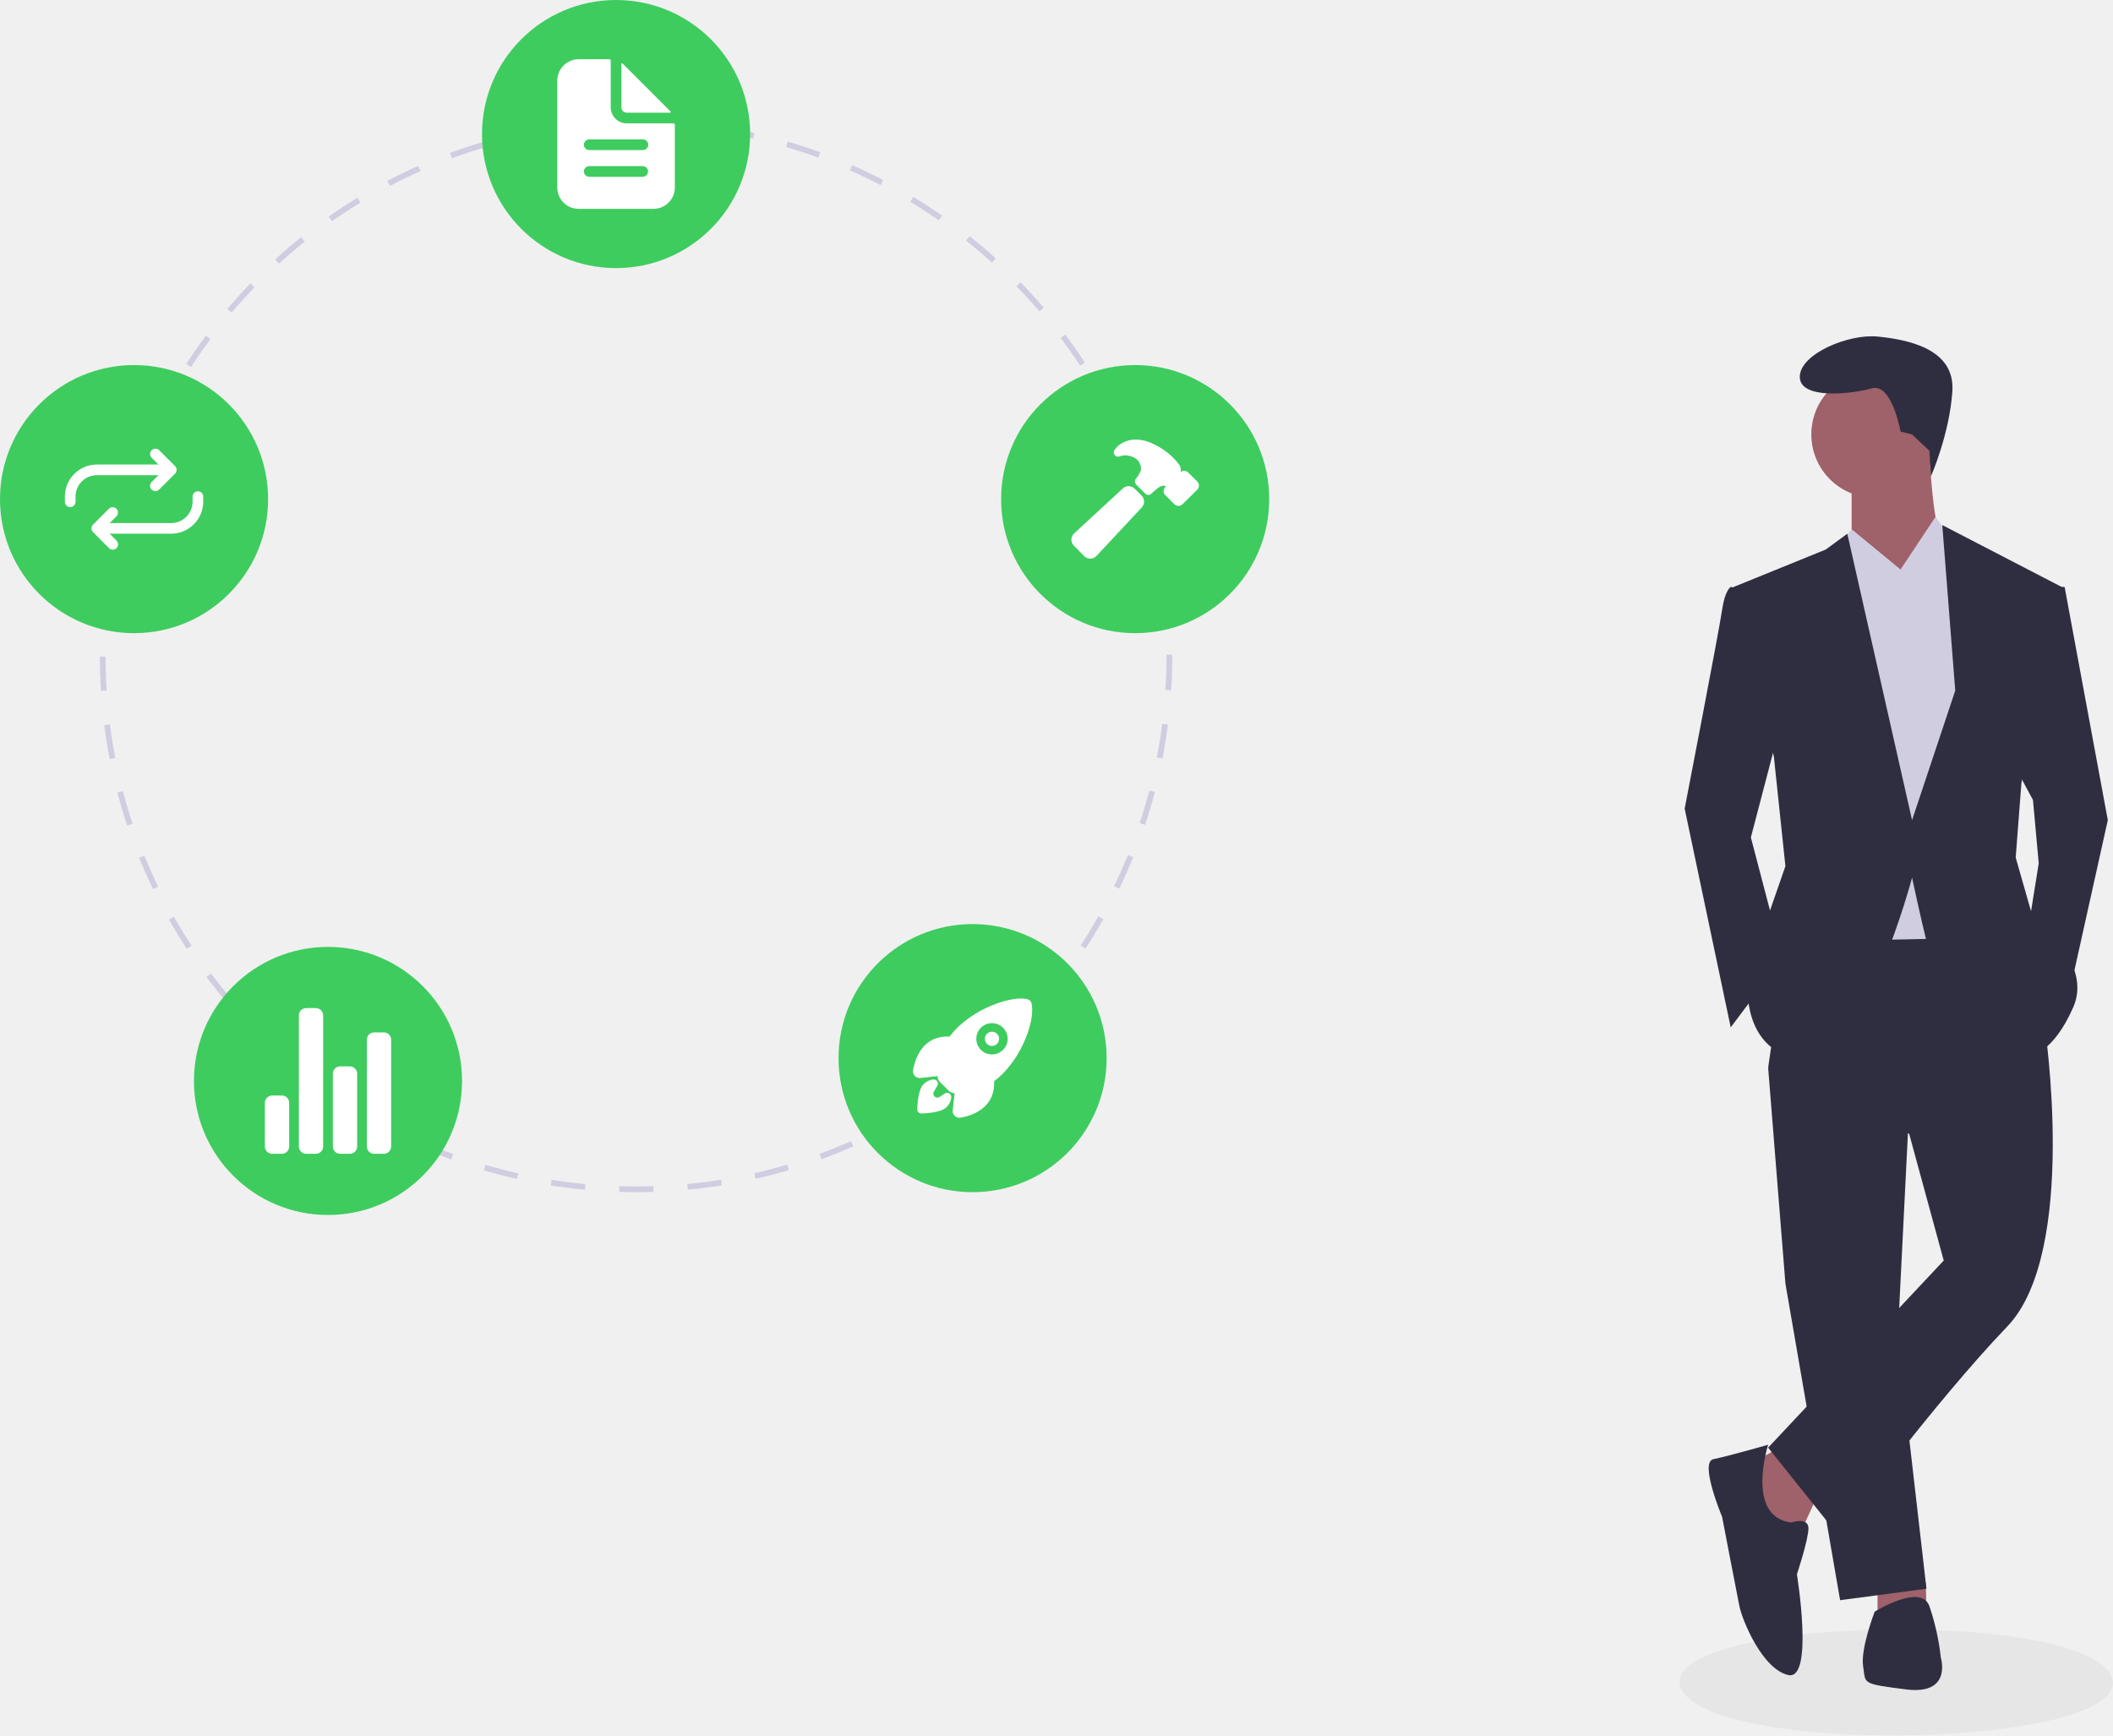
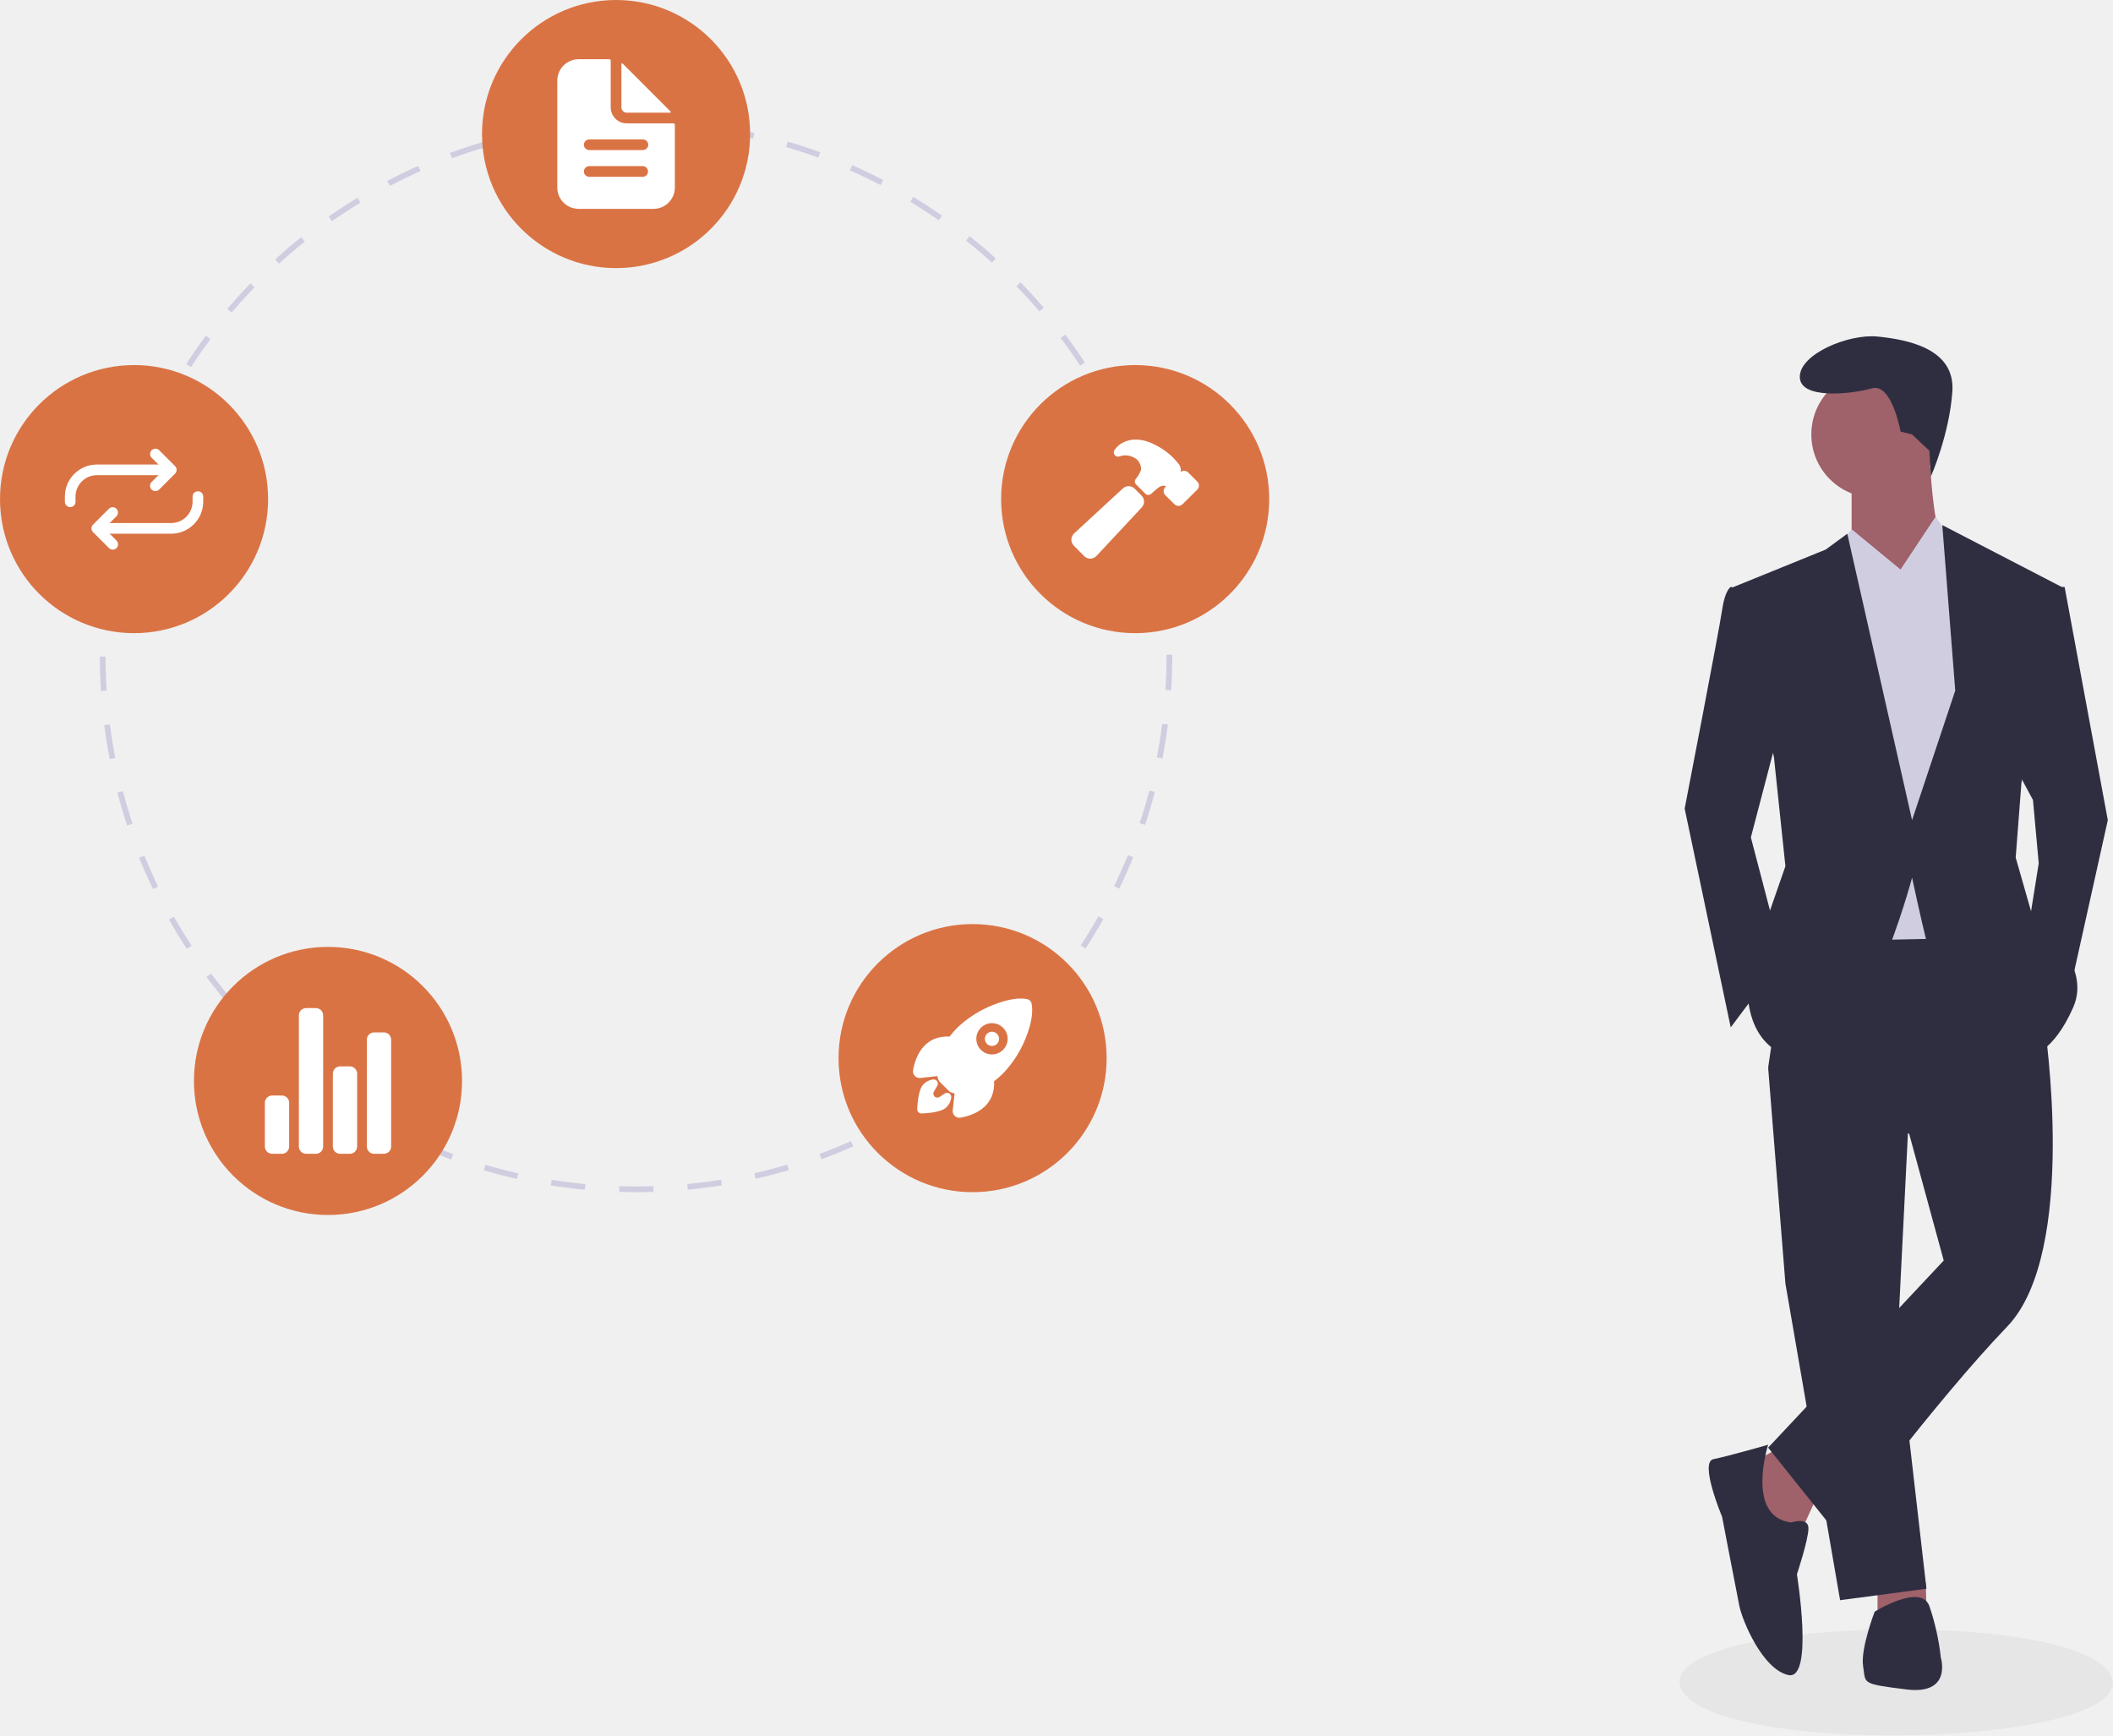
<svg xmlns="http://www.w3.org/2000/svg" data-name="Layer 1" width="740.84" height="608.466" viewBox="0 0 740.84 608.466">
  <path d="M970.42,735.63c.226,23.706-149.154,25.878-152.0.002C818.194,711.928,967.574,709.755,970.42,735.63Z" transform="translate(-229.5799 -145.7671)" fill="#e6e6e6" />
  <polygon points="623.966 507.569 612.864 513.624 619.929 536.837 631.03 537.846 637.086 524.726 623.966 507.569" fill="#9f616a" />
  <polygon points="658.28 553.994 658.28 565.095 675.437 564.086 675.198 554.943 658.28 553.994" fill="#9f616a" />
  <polygon points="619.929 374.348 625.984 450.042 645.16 561.058 675.437 557.021 665.345 469.217 669.382 388.478 619.929 374.348" fill="#2f2e41" />
  <path d="M930.248,463.598l-72.666,1.009-8.074,55.508,49.453,23.213,12.111,44.407L849.509,653.336l24.222,30.277s34.314-46.425,59.545-72.666,13.12-105.971,13.12-105.971Z" transform="translate(-229.5799 -145.7671)" fill="#2f2e41" />
  <circle cx="657.271" cy="152.315" r="22.203" fill="#9f616a" />
  <path d="M878.777,313.221V335.424l15.139,24.222s23.213-17.157,18.166-21.194-6.055-35.324-6.055-35.324Z" transform="translate(-229.5799 -145.7671)" fill="#9f616a" />
  <polygon points="649.197 185.62 634.058 203.786 640.114 329.941 687.548 328.932 695.622 218.925 685.53 190.666 678.607 181.247 666.354 199.749 649.197 185.62" fill="#d0cde1" />
  <path d="M854.555,396.988l-11.102,42.388,11.102,42.388-18.166,24.222-16.148-76.703s12.111-62.573,13.12-69.638,3.028-8.074,3.028-8.074l8.074,1.009Z" transform="translate(-229.5799 -145.7671)" fill="#2f2e41" />
  <polygon points="705.714 267.368 712.779 280.489 714.798 302.692 710.761 327.923 724.89 351.136 739.019 287.553 723.881 205.804 717.825 205.804 705.714 267.368" fill="#2f2e41" />
  <path d="M849.509,652.327s-14.129,4.037-19.176,5.046,3.028,20.185,3.028,20.185,5.046,26.24,6.055,31.287,8.074,22.203,17.157,24.222,3.028-35.324,3.028-35.324,4.037-12.111,4.037-16.148-6.055-2.018-6.055-2.018C841.435,677.558,849.509,652.327,849.509,652.327Z" transform="translate(-229.5799 -145.7671)" fill="#2f2e41" />
  <path d="M882.814,730.039c1.009,6.055-1.009,6.055,15.139,8.074s12.111-11.102,12.111-11.102a84.8,84.8,0,0,0-4.037-18.166c-3.028-8.074-19.176,2.018-19.176,2.018S881.805,723.983,882.814,730.039Z" transform="translate(-229.5799 -145.7671)" fill="#2f2e41" />
  <path d="M906.053,303.833l.526,8.976s6.512-14.727,7.522-29.865S897.952,264.777,887.86,263.768s-27.25,6.055-27.25,14.129,18.166,6.055,25.231,4.037,10.092,15.139,10.092,15.139l4.037,1.009Z" transform="translate(-229.5799 -145.7671)" fill="#2f2e41" />
  <polygon points="643.24 192.767 649.197 185.62 666.354 199.749 649.197 211.86 643.24 192.767" fill="#d0cde1" />
  <polygon points="685.53 190.666 678.465 181.583 666.354 199.749 681.493 210.851 685.53 190.666" fill="#d0cde1" />
  <path d="M851.527,411.117l4.037,38.351-8.074,23.213L842.444,494.885s0,21.194,20.185,22.203,37.342-63.582,37.342-63.582,3.028,14.129,5.046,22.203,36.333,40.37,36.333,40.37,8.074-1.009,15.139-17.157-14.129-31.287-14.129-31.287l-6.056-21.194,2.018-26.24L952.452,351.572,910.568,329.873l4.542,58.032-15.139,45.416-22.708-100.42-7.569,5.551L837.398,351.572Z" transform="translate(-229.5799 -145.7671)" fill="#2f2e41" />
  <path d="M452.664,563.767c-1.996-.016-4.014-.029-5.997-.091l.062-1.999c1.962.061,3.968.088,5.936.09,1.976,0,3.99-.032,5.987-.097l.064,1.998C456.697,563.734,454.661,563.767,452.664,563.767Zm-18.019-.845c-3.981-.377-8.002-.888-11.951-1.518l.315-1.975c3.906.623,7.884,1.129,11.824,1.502Zm36.092-.021-.19-1.99c3.938-.377,7.916-.888,11.822-1.517l.318,1.975C478.739,562.004,474.718,562.52,470.738,562.901Zm-59.873-3.778c-3.898-.884-7.821-1.907-11.658-3.041l.567-1.918c3.796,1.122,7.676,2.134,11.533,3.008Zm83.648-.05-.444-1.949c3.866-.882,7.745-1.898,11.53-3.022l.569,1.918C502.343,557.155,498.421,558.182,494.514,559.073Zm-106.745-6.776c-3.762-1.382-7.525-2.903-11.187-4.523l.81-1.828c3.622,1.602,7.345,3.107,11.066,4.475Zm129.833-.078-.691-1.877c3.699-1.362,7.409-2.867,11.028-4.473l.812,1.828C525.091,549.32,521.34,550.841,517.601,552.218Zm-151.887-9.68c-3.54-1.848-7.075-3.84-10.506-5.92l1.037-1.711c3.395,2.06,6.892,4.029,10.395,5.857Zm173.873-.073-.926-1.772c3.494-1.827,6.983-3.797,10.369-5.854l1.039,1.709C546.646,538.627,543.12,540.618,539.587,542.465ZM345.105,530.039c-3.279-2.288-6.528-4.715-9.659-7.211l1.247-1.564c3.098,2.471,6.313,4.871,9.557,7.135Zm215.05-.071-1.146-1.639c3.243-2.267,6.454-4.667,9.544-7.135l1.248,1.562C566.678,525.251,563.432,527.676,560.155,529.967ZM326.268,515.014c-2.964-2.69-5.878-5.51-8.66-8.378l1.436-1.393c2.752,2.838,5.636,5.627,8.569,8.29Zm252.702-.069-1.346-1.48c2.926-2.657,5.807-5.448,8.563-8.293l1.436,1.391C584.838,509.438,581.926,512.258,578.97,514.945ZM309.501,497.726c-2.595-3.043-5.125-6.208-7.521-9.407l1.601-1.199c2.371,3.166,4.874,6.298,7.442,9.308Zm286.228-.083-1.521-1.297c2.567-3.013,5.071-6.148,7.441-9.318l1.602,1.197C600.854,491.429,598.324,494.598,595.728,497.643ZM295.075,478.452c-2.188-3.351-4.293-6.811-6.258-10.284l1.741-.984c1.943,3.437,4.027,6.86,6.192,10.175Zm315.083-.108-1.676-1.092c2.166-3.321,4.249-6.751,6.193-10.195l1.742.982C614.452,471.521,612.346,474.988,610.157,478.343Zm-326.926-20.838c-1.74-3.6-3.384-7.299-4.886-10.996l1.853-.752c1.486,3.656,3.113,7.316,4.834,10.877Zm338.772-.156L620.203,456.48c1.721-3.566,3.348-7.236,4.836-10.91l1.854.75C625.389,450.034,623.744,453.745,622.004,457.349Zm-347.834-22.142c-1.265-3.799-2.421-7.685-3.436-11.55l1.935-.508c1.003,3.823,2.147,7.668,3.398,11.425Zm356.889-.212-1.898-.629c1.244-3.753,2.384-7.599,3.385-11.43l1.936.506C633.469,427.316,632.317,431.203,631.059,434.996Zm-363.008-23.082c-.764-3.924-1.411-7.925-1.922-11.893l1.983-.256c.506,3.926,1.145,7.884,1.901,11.766Zm369.099-.22-1.963-.379c.75-3.881,1.386-7.841,1.887-11.77l1.984.254C638.552,403.77,637.909,407.772,637.15,411.694ZM264.973,388.031c-.256-3.986-.389-8.038-.393-12.043l2-.002c.004,3.963.135,7.972.389,11.916Zm375.228-.224-1.996-.127c.249-3.94.375-7.949.375-11.913l-.001-.438h2l.001.432C640.58,379.773,640.452,383.824,640.201,387.807ZM266.942,364.072l-1.996-.123c.248-3.994.627-8.029,1.128-11.994l1.984.25C267.562,356.128,267.187,360.121,266.942,364.072Zm371.236-.656c-.26-3.953-.649-7.944-1.158-11.862l1.982-.258c.515,3.96.909,7.993,1.172,11.989ZM269.931,340.435l-1.964-.378c.754-3.925,1.648-7.879,2.655-11.751l1.936.503C271.561,332.64,270.678,336.551,269.931,340.435Zm365.171-.645c-.762-3.886-1.66-7.794-2.668-11.617l1.934-.51c1.02,3.864,1.927,7.814,2.697,11.742ZM275.93,317.377l-1.899-.627c1.255-3.8,2.653-7.612,4.154-11.331l1.855.749C278.554,309.846,277.171,313.617,275.93,317.377Zm353.095-.624c-1.256-3.754-2.649-7.514-4.143-11.177l1.852-.755c1.51,3.702,2.919,7.503,4.188,11.297ZM284.863,295.25l-1.803-.867c1.735-3.606,3.611-7.205,5.575-10.695l1.743.981C288.435,288.122,286.579,291.682,284.863,295.25Zm335.172-.545c-1.723-3.551-3.585-7.098-5.538-10.542l1.74-.986c1.974,3.48,3.856,7.066,5.597,10.656ZM296.56,274.465l-1.677-1.091c2.181-3.353,4.501-6.68,6.895-9.89l1.604,1.195C301.014,267.856,298.718,271.148,296.56,274.465Zm311.732-.471c-2.164-3.305-4.466-6.587-6.843-9.754l1.6-1.2c2.402,3.201,4.729,6.518,6.917,9.858ZM310.812,255.354l-1.523-1.295c2.59-3.047,5.313-6.051,8.094-8.928l1.438,1.39C316.07,249.367,313.376,252.339,310.812,255.354Zm283.185-.412c-2.571-3.006-5.274-5.97-8.032-8.808l1.434-1.394c2.788,2.868,5.52,5.863,8.118,8.901Zm-266.623-16.725-1.347-1.479c2.959-2.696,6.042-5.328,9.16-7.823l1.25,1.562C333.352,232.945,330.303,235.549,327.374,238.216Zm250.011-.363c-2.933-2.655-5.99-5.251-9.09-7.717l1.246-1.565c3.132,2.493,6.223,5.117,9.186,7.8ZM345.973,223.33l-1.147-1.638c3.272-2.293,6.663-4.511,10.078-6.591l1.041,1.708C352.566,218.868,349.211,221.062,345.973,223.33Zm212.758-.318c-3.256-2.266-6.621-4.453-10.003-6.499l1.035-1.711c3.418,2.068,6.82,4.278,10.11,6.568ZM366.307,210.942l-.929-1.771c3.536-1.854,7.18-3.619,10.831-5.245l.813,1.827C373.41,207.361,369.805,209.107,366.307,210.942Zm172.02-.274c-3.512-1.828-7.131-3.566-10.758-5.166l.808-1.83c3.665,1.617,7.324,3.374,10.874,5.221Zm-150.281-9.401-.694-1.876c3.75-1.387,7.595-2.67,11.429-3.813l.571,1.917C395.559,198.625,391.755,199.895,388.046,201.267Zm128.452-.227c-3.717-1.36-7.526-2.616-11.32-3.732l.564-1.919c3.835,1.128,7.685,2.398,11.443,3.773ZM410.878,194.46l-.446-1.949c3.891-.892,7.869-1.668,11.824-2.311l.32,1.975C418.663,192.81,414.727,193.578,410.878,194.46Zm82.763-.145c-3.856-.869-7.795-1.624-11.706-2.244l.313-1.976c3.953.627,7.934,1.39,11.832,2.269Zm-59.245-3.67-.193-1.99c3.971-.385,8.015-.648,12.021-.782l.066,1.999C442.326,190.003,438.325,190.263,434.396,190.644Zm35.713-.062c-3.935-.368-7.938-.614-11.896-.731l.06-1.999c4.0.119,8.046.368,12.022.739Z" transform="translate(-229.5799 -145.7671)" fill="#d0cde1" />
-   <circle cx="216" cy="47" r="47" fill="#3ecc5f" />
-   <circle cx="398" cy="175" r="47" fill="#3ecc5f" />
-   <circle cx="341" cy="371" r="47" fill="#3ecc5f" />
-   <circle cx="115" cy="379" r="47" fill="#3ecc5f" />
-   <circle cx="47" cy="175" r="47" fill="#3ecc5f" />
+   <circle cx="216" cy="47" r="47" fill="#da7344" />
+   <circle cx="398" cy="175" r="47" fill="#da7344" />
+   <circle cx="341" cy="371" r="47" fill="#da7344" />
+   <circle cx="115" cy="379" r="47" fill="#da7344" />
+   <circle cx="47" cy="175" r="47" fill="#da7344" />
  <path d="M465.721,189.02H449.327a5.621,5.621,0,0,1-5.621-5.621V167.005a.468.468,0,0,0-.468-.468H432.465a7.494,7.494,0,0,0-7.494,7.494v37.472a7.494,7.494,0,0,0,7.494,7.494H458.695a7.494,7.494,0,0,0,7.494-7.494V189.488A.468.468,0,0,0,465.721,189.02ZM454.948,207.756H436.212a1.874,1.874,0,1,1,0-3.747H454.948a1.874,1.874,0,0,1,0,3.747Zm0-9.368H436.212a1.874,1.874,0,1,1,0-3.747H454.948a1.874,1.874,0,1,1,0,3.747Z" transform="translate(-229.5799 -145.7671)" fill="#fff" />
  <path d="M464.693,184.874l-16.84-16.84a.234.234,0,0,0-.399.165v15.201a1.874,1.874,0,0,0,1.874,1.874h15.201a.234.234,0,0,0,.165-.399Z" transform="translate(-229.5799 -145.7671)" fill="#fff" />
  <path d="M577.378,507.508a2.491,2.491,0,1,0,1.762.729A2.491,2.491,0,0,0,577.378,507.508Z" transform="translate(-229.5799 -145.7671)" fill="#fff" />
  <path d="M591.245,497.548v-.008a1.904,1.904,0,0,0-1.412-1.428c-2.781-.678-7.156.045-12.004,1.986a38.607,38.607,0,0,0-12.559,7.953,29.929,29.929,0,0,0-2.758,3.157,12.232,12.232,0,0,0-5.466.878c-5.388,2.371-6.927,8.44-7.337,10.932a2.333,2.333,0,0,0,2.537,2.706h.012l6.003-.655c.007.077.016.147.022.211a3.207,3.207,0,0,0,.924,1.934l2.929,2.931a3.198,3.198,0,0,0,1.933.925l.201.021-.653,5.995v.012a2.333,2.333,0,0,0,2.081,2.561q.108.011.216.012a2.357,2.357,0,0,0,.387-.032c2.506-.403,8.572-1.923,10.937-7.341a12.342,12.342,0,0,0,.882-5.444,29.378,29.378,0,0,0,3.168-2.758,38.329,38.329,0,0,0,7.961-12.461C591.179,504.843,591.906,500.435,591.245,497.548Zm-9.991,16.32a5.485,5.485,0,1,1-.004-7.756l.004.004a5.441,5.441,0,0,1,.058,7.694Z" transform="translate(-229.5799 -145.7671)" fill="#fff" />
  <path d="M561.8,528.94a1.493,1.493,0,0,0-1.027.249c-.596.408-1.195.811-1.8,1.204a1.392,1.392,0,0,1-1.96-1.866l1.134-1.96a1.493,1.493,0,0,0-1.415-2.325,5.716,5.716,0,0,0-3.325,1.629c-.342.343-1.38,1.382-1.939,5.344a33.401,33.401,0,0,0-.3,3.432,1.493,1.493,0,0,0,1.454,1.531q.019.001.039 0h.037a33.585,33.585,0,0,0,3.434-.299c3.963-.56,5.003-1.6,5.345-1.941a5.645,5.645,0,0,0,1.623-3.335A1.493,1.493,0,0,0,561.8,528.94Z" transform="translate(-229.5799 -145.7671)" fill="#fff" />
  <path d="M328.405,550.307h-3.405a2.554,2.554,0,0,1-2.554-2.554V532.429a2.554,2.554,0,0,1,2.554-2.554h3.405a2.554,2.554,0,0,1,2.554,2.554V547.753A2.554,2.554,0,0,1,328.405,550.307Z" transform="translate(-229.5799 -145.7671)" fill="#fff" />
  <path d="M352.242,550.307h-3.405a2.554,2.554,0,0,1-2.554-2.554V522.213a2.554,2.554,0,0,1,2.554-2.554h3.405a2.554,2.554,0,0,1,2.554,2.554V547.753A2.554,2.554,0,0,1,352.242,550.307Z" transform="translate(-229.5799 -145.7671)" fill="#fff" />
  <path d="M364.16,550.307h-3.405a2.554,2.554,0,0,1-2.554-2.554V510.295a2.554,2.554,0,0,1,2.554-2.554h3.405a2.554,2.554,0,0,1,2.554,2.554V547.753A2.554,2.554,0,0,1,364.16,550.307Z" transform="translate(-229.5799 -145.7671)" fill="#fff" />
  <path d="M340.323,550.307H336.918a2.554,2.554,0,0,1-2.554-2.554V501.781a2.554,2.554,0,0,1,2.554-2.554h3.405a2.554,2.554,0,0,1,2.554,2.554V547.753A2.554,2.554,0,0,1,340.323,550.307Z" transform="translate(-229.5799 -145.7671)" fill="#fff" />
  <path d="M629.831,319.536l-2.433-2.434a2.982,2.982,0,0,0-4.206-.011l-16.915,15.61a3.159,3.159,0,0,0-1.058,2.149,2.992,2.992,0,0,0,.858,2.231l3.634,3.674.007.007a3.009,3.009,0,0,0,2.114.878h.11a3.129,3.129,0,0,0,2.159-1.041L629.821,323.761a2.982,2.982,0,0,0,.018-4.217Z" transform="translate(-229.5799 -145.7671)" fill="#fff" />
  <path d="M649.384,314.617l-.029-.029-3.193-3.161a2,2,0,0,0-1.424-.583,2.04,2.04,0,0,0-1.192.386c0-.04.006-.079.008-.114a3.406,3.406,0,0,0-.485-2.35,24.039,24.039,0,0,0-2.311-2.678l-.007-.007a25.222,25.222,0,0,0-8.081-5.212,13.003,13.003,0,0,0-4.946-.974,9.426,9.426,0,0,0-6.033,2.113,11.174,11.174,0,0,0-1.321,1.511,1.491,1.491,0,0,0,1.738,2.268,6.936,6.936,0,0,1,.799-.245,5.913,5.913,0,0,1,1.719-.107,7.228,7.228,0,0,1,3.326,1.22,4.79,4.79,0,0,1,1.701,3.829,9.939,9.939,0,0,1-1.864,3.213,1.491,1.491,0,0,0,.135,1.957l3.206,3.206a1.491,1.491,0,0,0,2.05.058c.907-.81,2.288-2.03,2.77-2.329a3.47,3.47,0,0,1,1.37-.54,1.787,1.787,0,0,1,1.052.222.116.116,0,0,1-.029.089l-.17.161-.028.026a2.005,2.005,0,0,0-.005,2.836l.01.01,3.192,3.16a1.999,1.999,0,0,0,1.424.582,2.022,2.022,0,0,0,1.418-.578l5.171-5.108c.018-.018.035-.036.052-.055A2.038,2.038,0,0,0,649.384,314.617Z" transform="translate(-229.5799 -145.7671)" fill="#fff" />
  <path d="M284.042,317.969a1.866,1.866,0,0,1-1.319-3.185l4.278-4.278-4.278-4.278a1.866,1.866,0,0,1,2.638-2.638l5.597,5.597a1.865,1.865,0,0,1,0,2.638l-5.597,5.597A1.86,1.86,0,0,1,284.042,317.969Z" transform="translate(-229.5799 -145.7671)" fill="#fff" />
  <path d="M254.193,323.565a1.866,1.866,0,0,1-1.866-1.866v-1.866a11.249,11.249,0,0,1,11.188-11.194h24.258a1.866,1.866,0,1,1,0,3.731H263.521a7.507,7.507,0,0,0-7.462,7.468v1.86A1.866,1.866,0,0,1,254.193,323.565Z" transform="translate(-229.5799 -145.7671)" fill="#fff" />
  <path d="M269.118,338.49a1.86,1.86,0,0,1-1.319-.546l-5.597-5.597a1.865,1.865,0,0,1,0-2.638l5.597-5.597a1.866,1.866,0,0,1,2.638,2.638l-4.278,4.278,4.278,4.278a1.866,1.866,0,0,1-1.319,3.185Z" transform="translate(-229.5799 -145.7671)" fill="#fff" />
  <path d="M265.386,332.893a1.866,1.866,0,0,1,0-3.731H289.639a7.507,7.507,0,0,0,7.462-7.468v-1.86a1.866,1.866,0,0,1,3.731,0v1.866a11.249,11.249,0,0,1-11.188,11.194Z" transform="translate(-229.5799 -145.7671)" fill="#fff" />
</svg>
